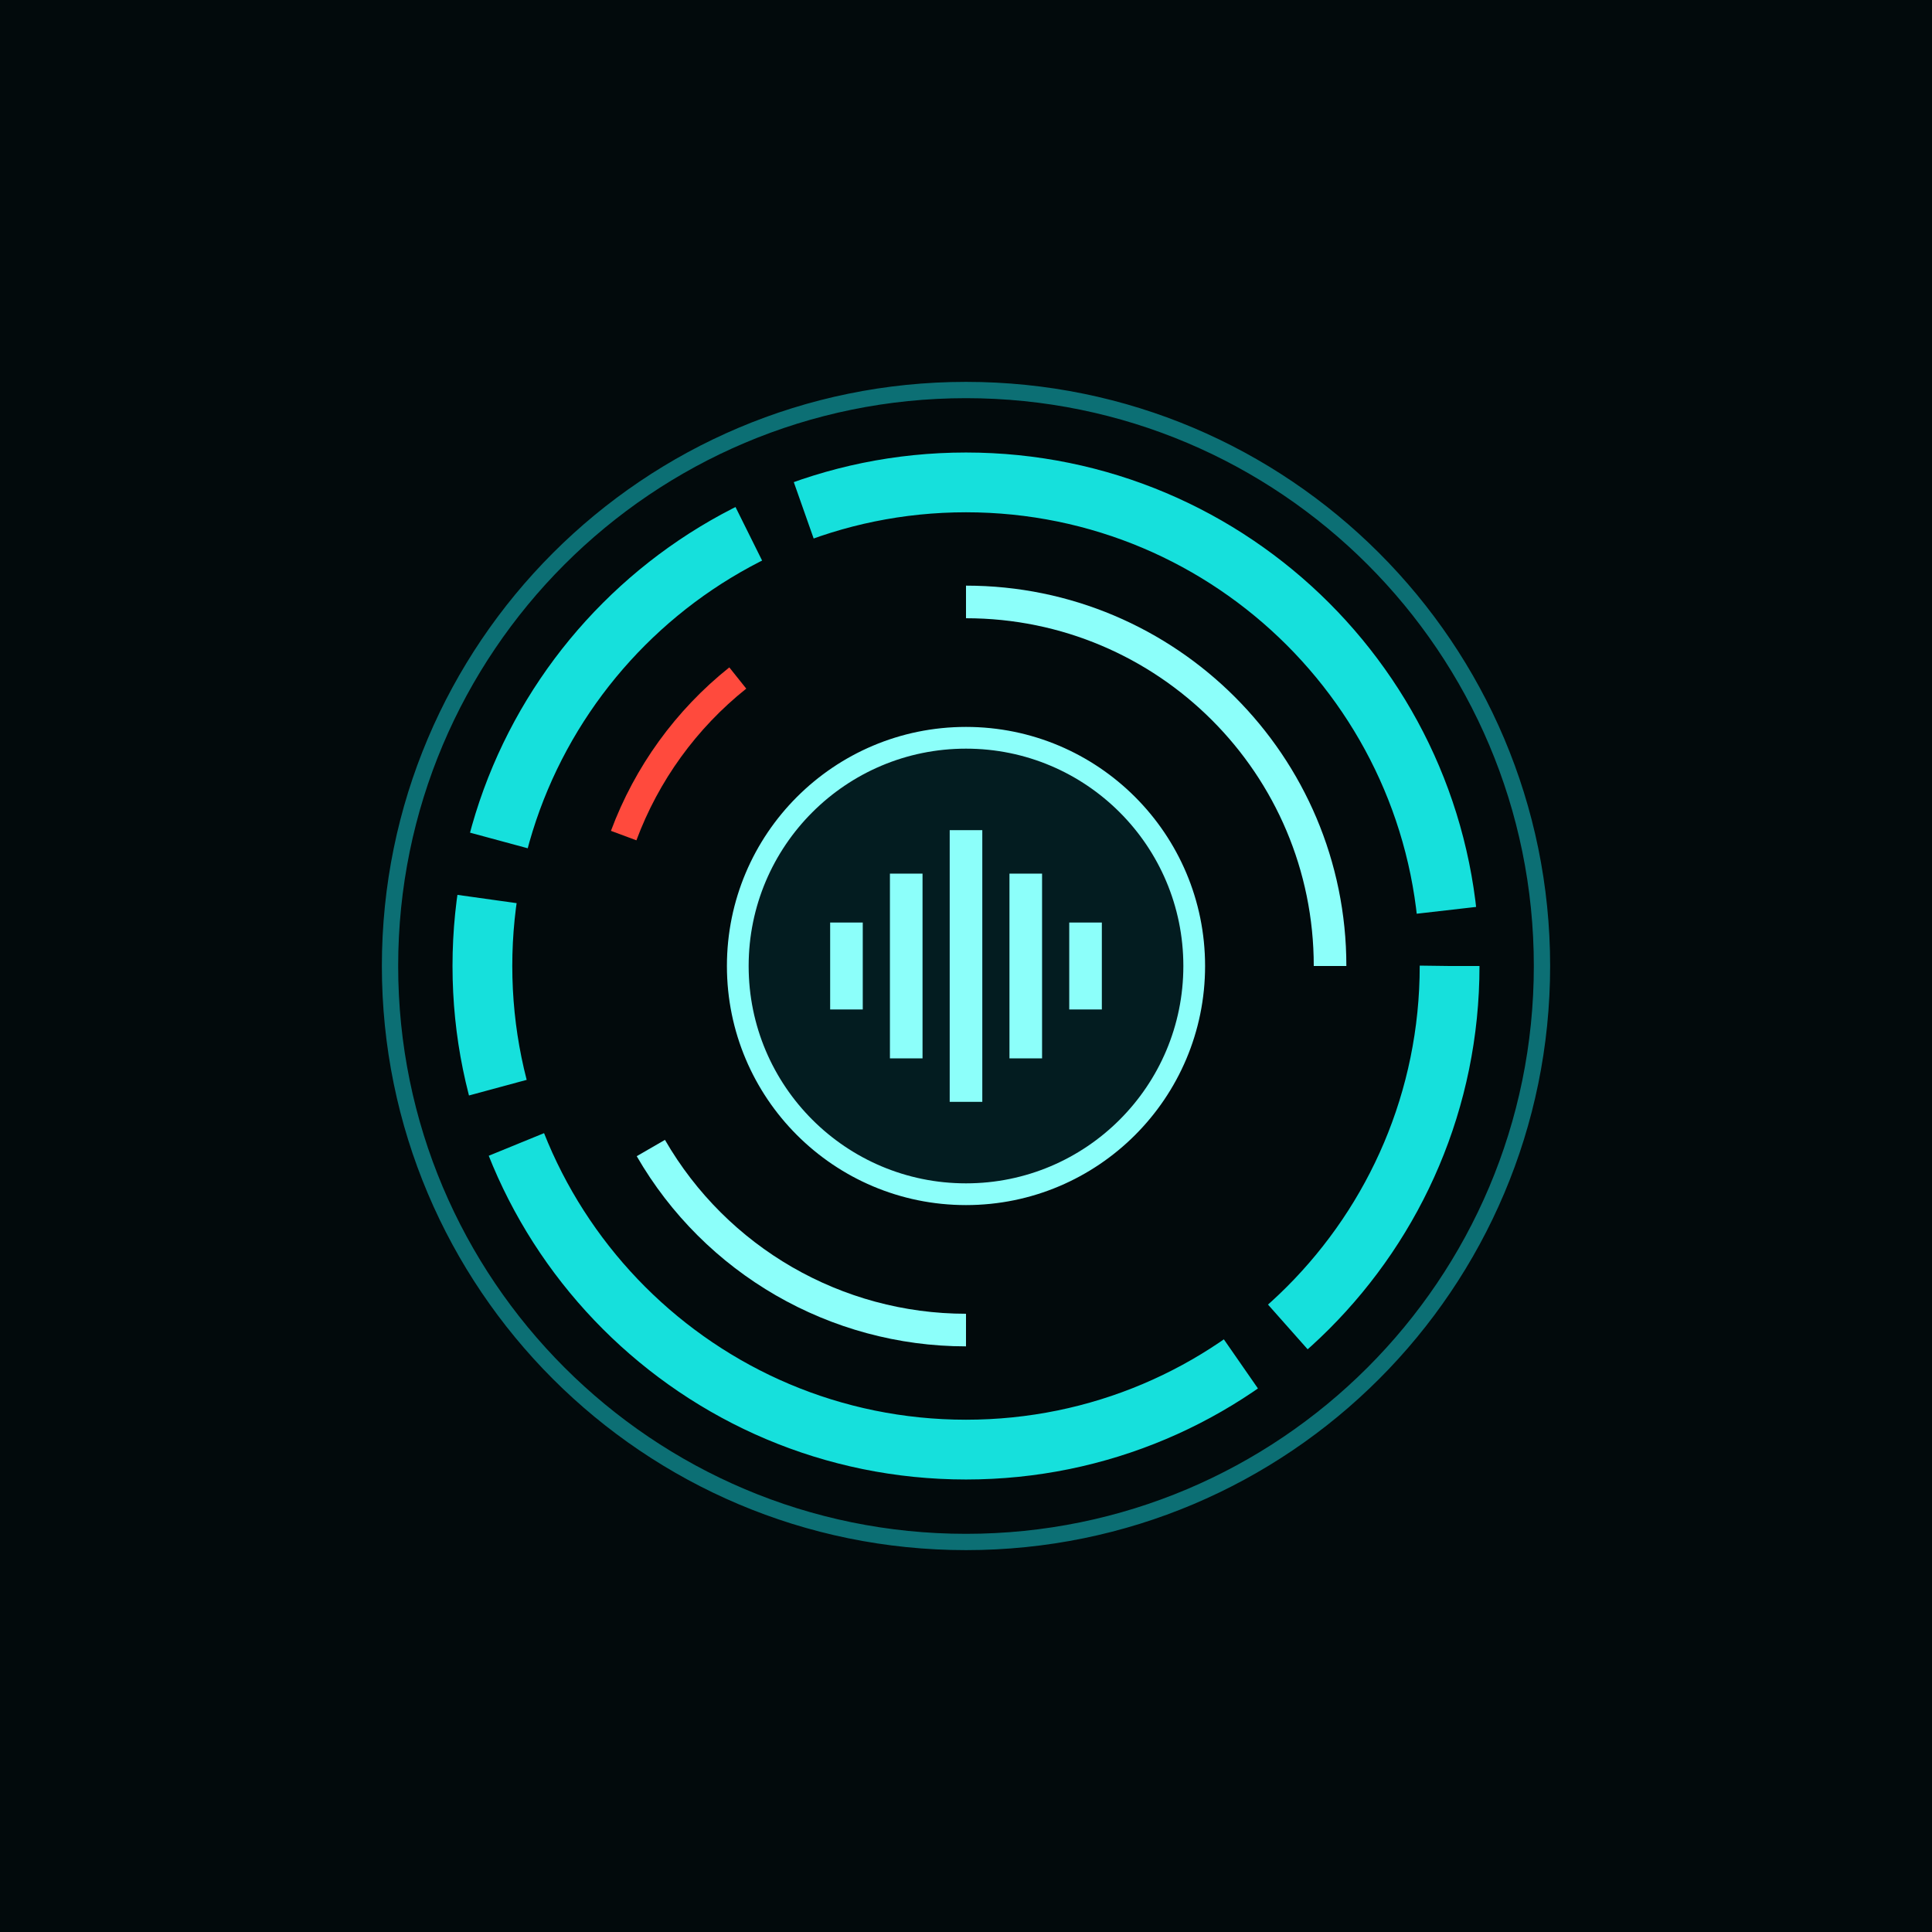
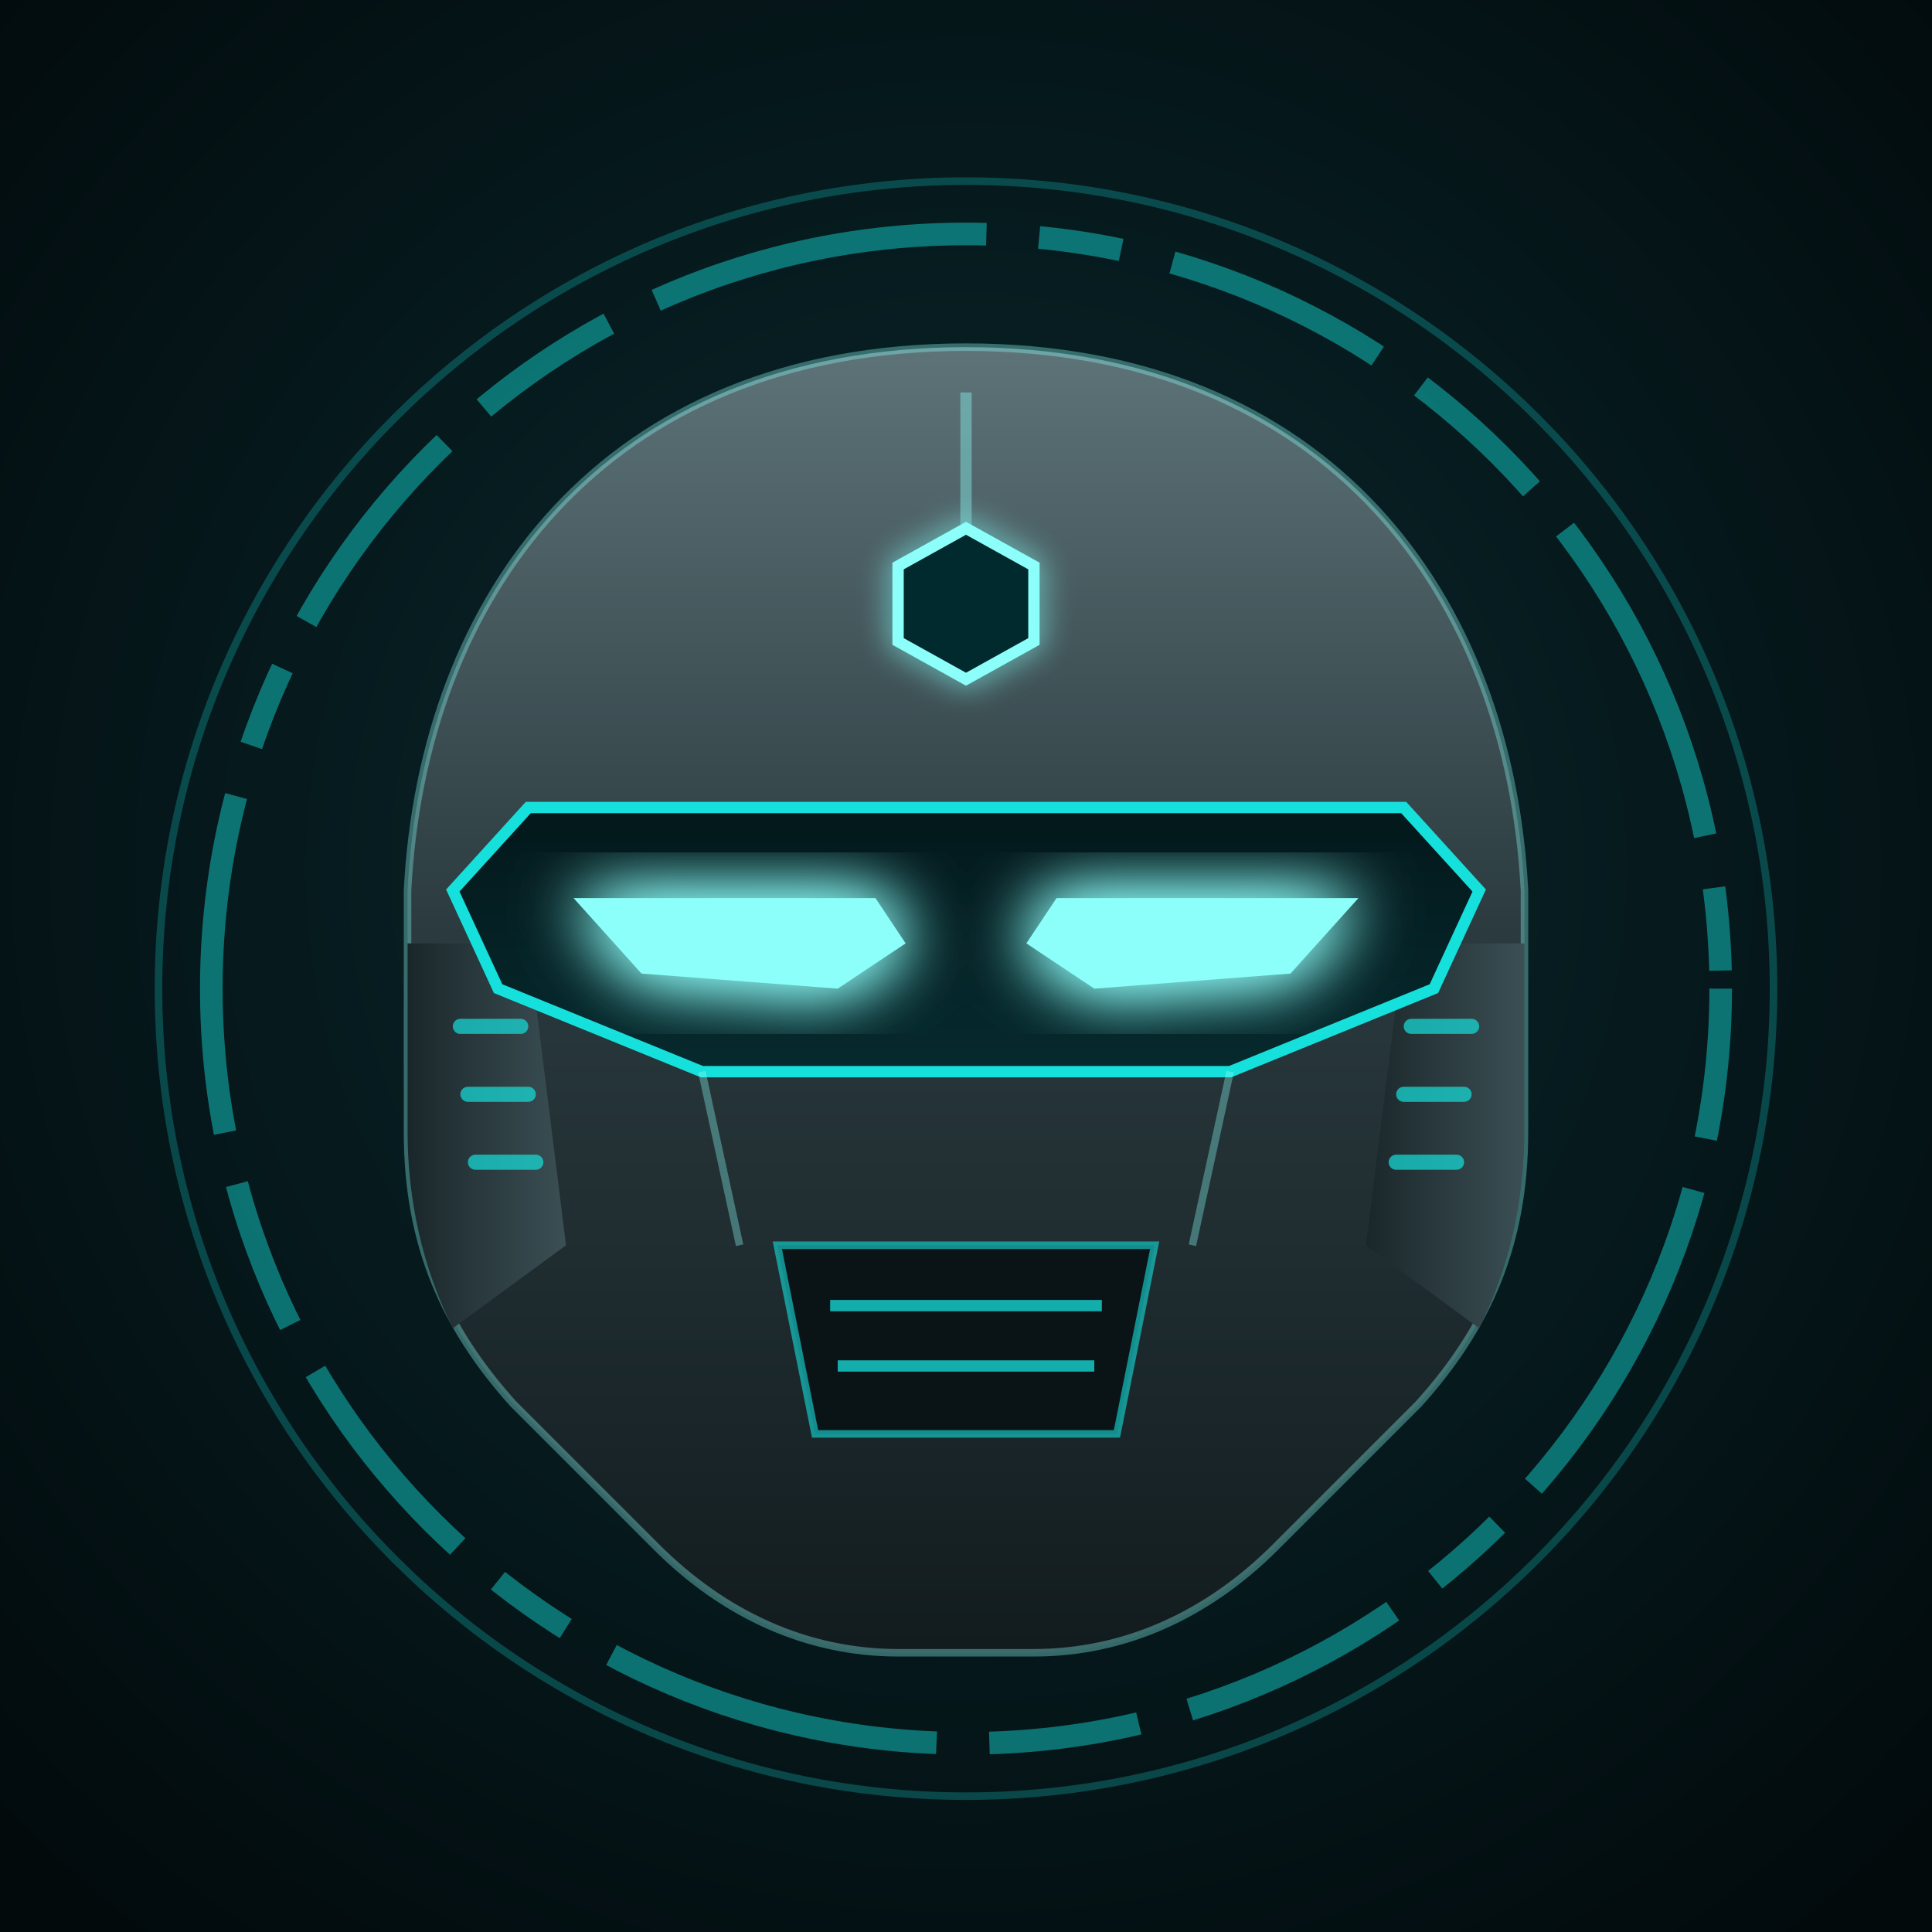
<svg xmlns="http://www.w3.org/2000/svg" viewBox="0 0 512 512">
-   <rect width="512" height="512" fill="#020a0c" />
-   <g transform="translate(256 256) scale(.72) translate(-256 -256)" fill="none">
-     <circle cx="256" cy="256" r="212" stroke="#0c6f74" stroke-width="6" />
-     <circle cx="256" cy="256" r="178" stroke="#16e0dc" stroke-width="22" stroke-dasharray="150 22 320 22 70 22" />
-     <path d="M256 122 A134 134 0 0 1 390 256" stroke="#8cfffa" stroke-width="12" />
-     <path d="M256 390 A134 134 0 0 1 140 323" stroke="#8cfffa" stroke-width="12" />
-     <path d="M130 208 A134 134 0 0 1 172 150" stroke="#ff4a3d" stroke-width="10" />
-     <circle cx="256" cy="256" r="84" fill="#031c20" stroke="#8cfffa" stroke-width="8" />
-     <g fill="#8cfffa" stroke="none">
-       <rect x="206" y="240" width="12" height="32" />
-       <rect x="228" y="222" width="12" height="68" />
-       <rect x="250" y="206" width="12" height="100" />
-       <rect x="272" y="222" width="12" height="68" />
-       <rect x="294" y="240" width="12" height="32" />
-     </g>
+   <defs>
+     <radialGradient id="fond" cx="50%" cy="45%" r="70%">
+       <stop offset="0" stop-color="#0a2a2f" />
+       <stop offset="1" stop-color="#020a0c" />
+     </radialGradient>
+     <linearGradient id="metal" x1="0" y1="0" x2="0" y2="1">
+       <stop offset="0" stop-color="#5d7378" />
+       <stop offset=".45" stop-color="#2a3a3e" />
+       <stop offset="1" stop-color="#121c1f" />
+     </linearGradient>
+     <linearGradient id="metalCote" x1="0" y1="0" x2="1" y2="0">
+       <stop offset="0" stop-color="#1a272a" />
+       <stop offset="1" stop-color="#3b4f54" />
+     </linearGradient>
+     <linearGradient id="visiere" x1="0" y1="0" x2="0" y2="1">
+       <stop offset="0" stop-color="#03181b" />
+       <stop offset="1" stop-color="#062a2e" />
+     </linearGradient>
+     <filter id="lueur" x="-50%" y="-50%" width="200%" height="200%">
+       <feGaussianBlur stdDeviation="9" result="f" />
+       <feMerge>
+         <feMergeNode in="f" />
+         <feMergeNode in="f" />
+         <feMergeNode in="SourceGraphic" />
+       </feMerge>
+     </filter>
+     <filter id="lueurDouce" x="-50%" y="-50%" width="200%" height="200%">
+       <feGaussianBlur stdDeviation="4" result="f" />
+       <feMerge>
+         <feMergeNode in="f" />
+         <feMergeNode in="SourceGraphic" />
+       </feMerge>
+     </filter>
+   </defs>
+   <rect width="512" height="512" rx="0" fill="url(#fond)" />
+   <circle cx="256" cy="262" r="214" fill="none" stroke="#16e0dc" stroke-opacity=".25" stroke-width="2" />
+   <circle cx="256" cy="262" r="200" fill="none" stroke="#16e0dc" stroke-opacity=".45" stroke-width="6" stroke-dasharray="40 14 90 14 22 14 60 14" />
+   <path d="M256 92 C352 92 400 158 404 236 L404 300 C404 330 394 352 376 372 L338 410 C320 428 298 438 274 438 L238 438 C214 438 192 428 174 410 L136 372 C118 352 108 330 108 300 L108 236 C112 158 160 92 256 92 Z" fill="url(#metal)" stroke="#8cfffa" stroke-opacity=".35" stroke-width="2" />
+   <path d="M108 250 L140 250 L150 330 L120 352 C112 336 108 318 108 300 Z" fill="url(#metalCote)" />
+   <path d="M404 250 L372 250 L362 330 L392 352 C400 336 404 318 404 300 Z" fill="url(#metalCote)" transform="scale(-1 1) translate(-512 0) scale(-1 1) translate(-512 0)" />
+   <g stroke="#16e0dc" stroke-opacity=".7" stroke-width="4" stroke-linecap="round">
+     <line x1="122" y1="272" x2="138" y2="272" />
+     <line x1="124" y1="290" x2="140" y2="290" />
+     <line x1="126" y1="308" x2="142" y2="308" />
+     <line x1="374" y1="272" x2="390" y2="272" />
+     <line x1="372" y1="290" x2="388" y2="290" />
+     <line x1="370" y1="308" x2="386" y2="308" />
  </g>
+   <path d="M256 104 L256 176" stroke="#8cfffa" stroke-opacity=".4" stroke-width="3" />
+   <polygon points="256,140 274,150 274,170 256,180 238,170 238,150" fill="#062a2e" stroke="#8cfffa" stroke-width="3" filter="url(#lueurDouce)" />
+   <path d="M140 214 L372 214 L392 236 L380 262 L326 284 L186 284 L132 262 L120 236 Z" fill="url(#visiere)" stroke="#16e0dc" stroke-width="3" />
+   <g filter="url(#lueur)" fill="#8cfffa">
+     <path d="M152 238 L232 238 L240 250 L222 262 L170 258 Z" />
+     <path d="M360 238 L280 238 L272 250 L290 262 L342 258 Z" />
+   </g>
+   <path d="M206 330 L306 330 L296 380 L216 380 Z" fill="#0a1417" stroke="#16e0dc" stroke-opacity=".6" stroke-width="2" />
+   <g stroke="#16e0dc" stroke-opacity=".75" stroke-width="3">
+     <line x1="220" y1="346" x2="292" y2="346" />
+     <line x1="222" y1="362" x2="290" y2="362" />
+   </g>
+   <path d="M186 284 L196 330 M326 284 L316 330" stroke="#8cfffa" stroke-opacity=".35" stroke-width="2" />
</svg>
